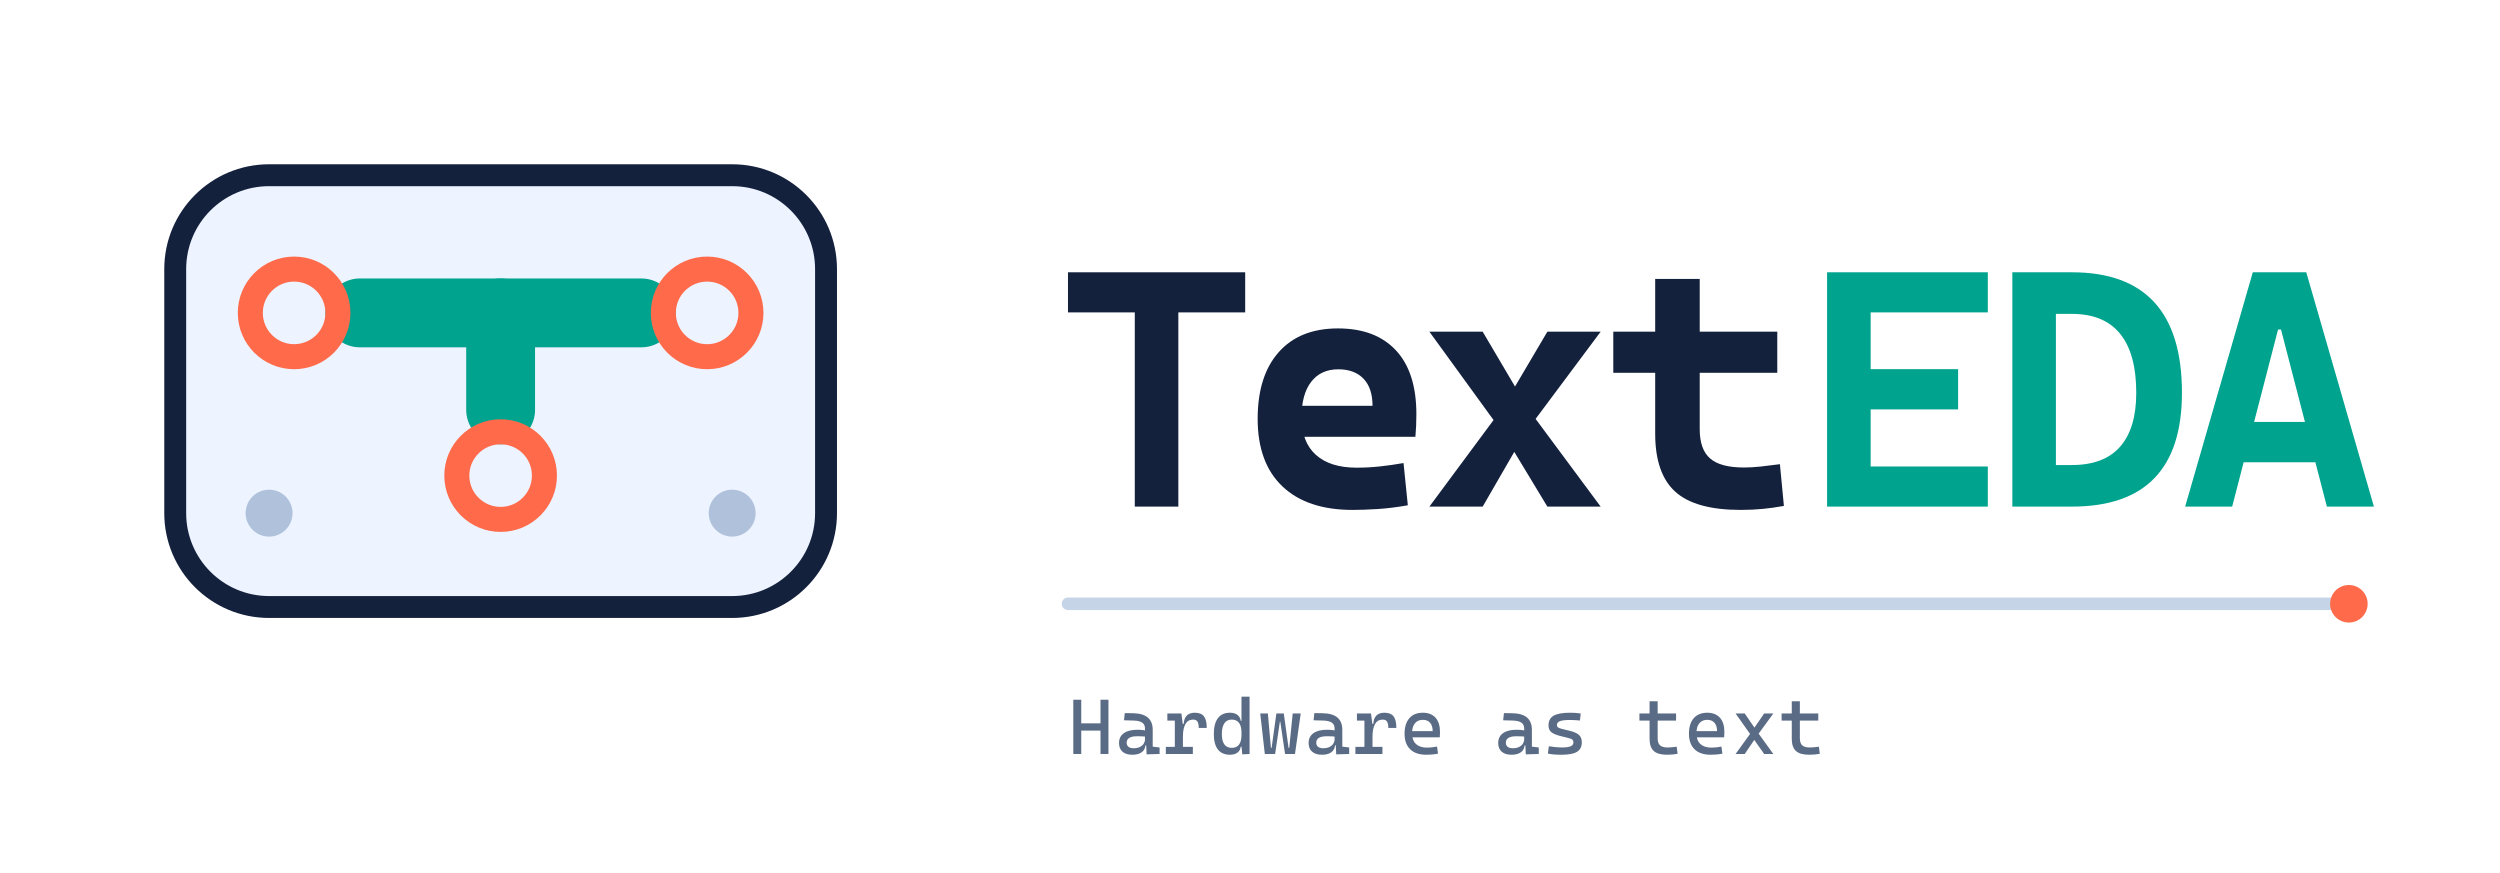
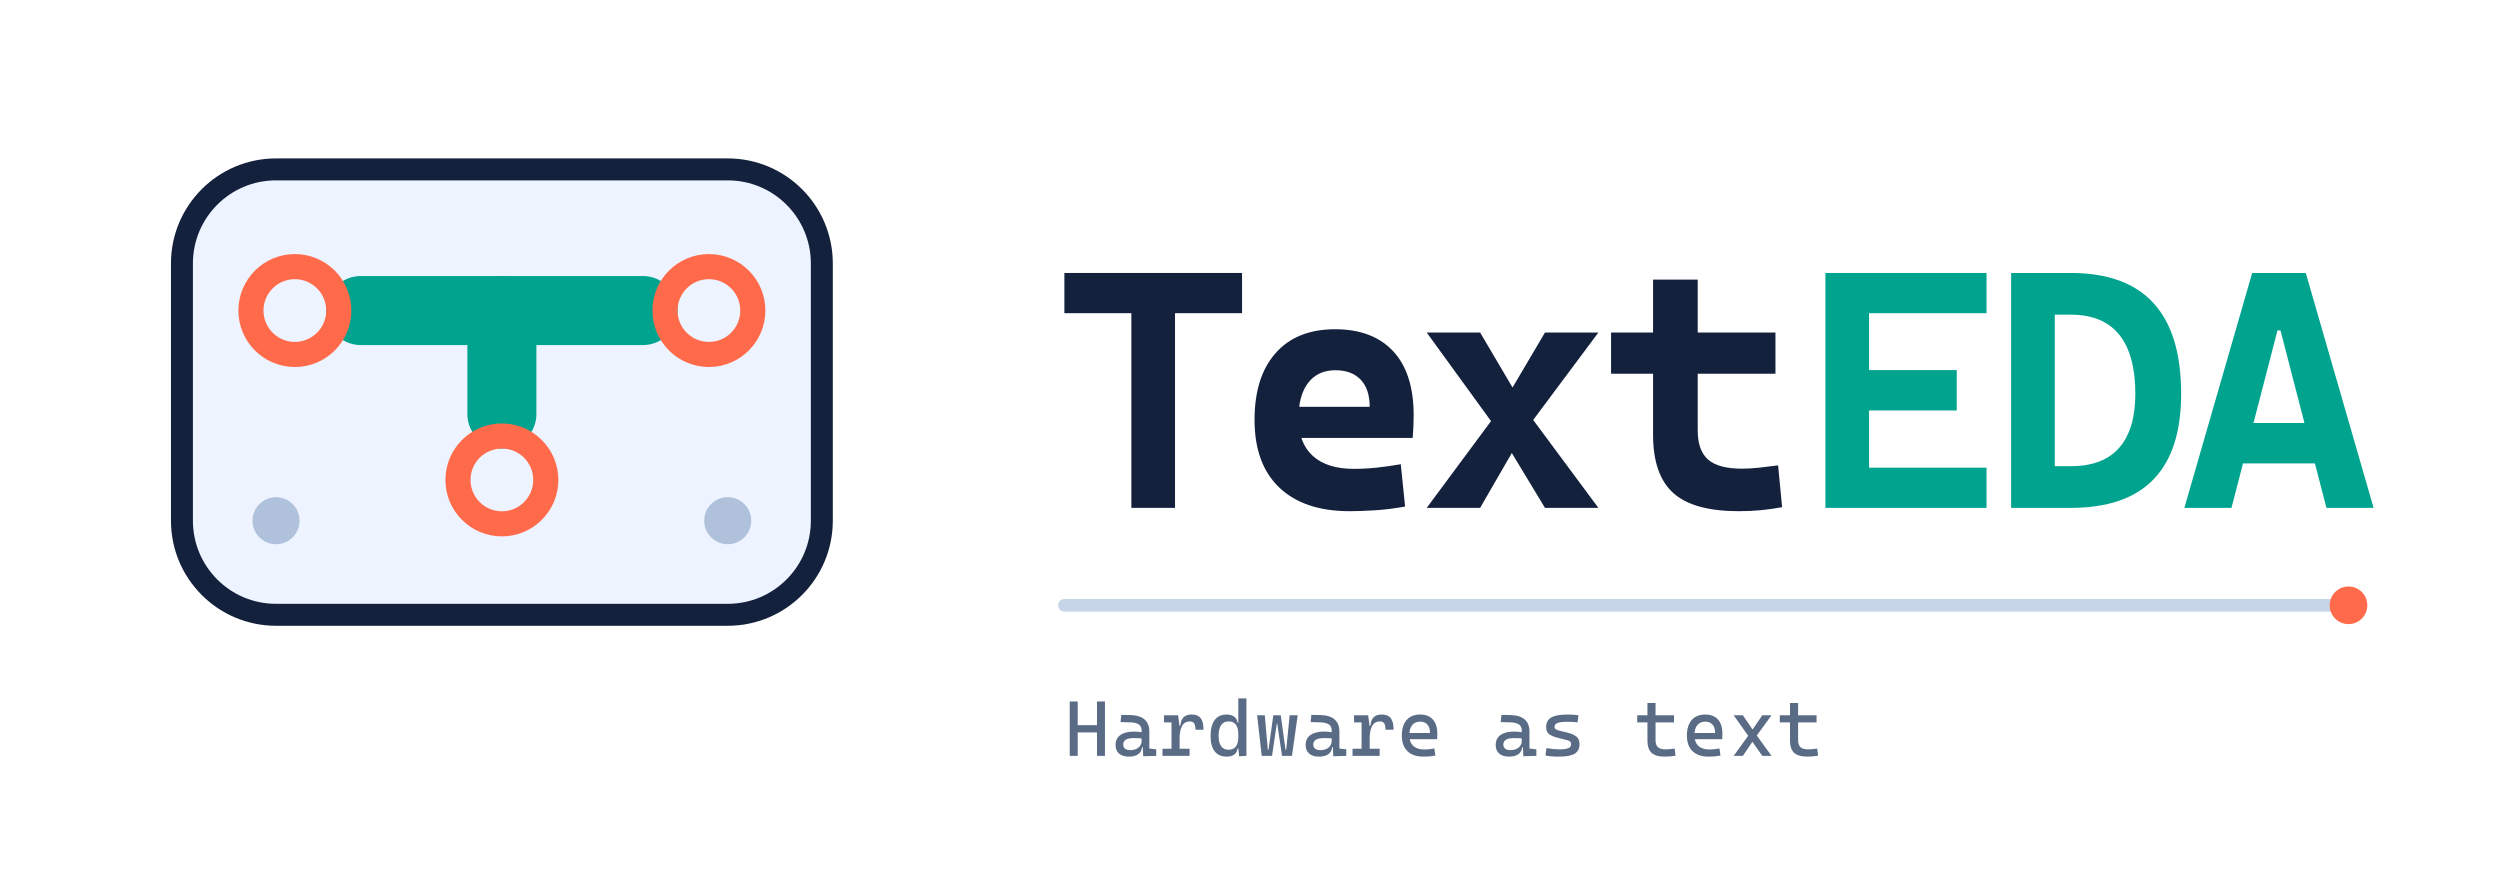
- <svg xmlns="http://www.w3.org/2000/svg" viewBox="0 0 799 279" width="799" height="279" role="img" aria-label="TextEDA logo">
-   <rect x="56.00" y="56.00" width="208.00" height="138.00" rx="30.00" fill="#EDF3FF" stroke="#14213D" stroke-width="7.00" />
-   <path d="M115.00 100.00 L205.00 100.00" fill="none" stroke="#00A38E" stroke-width="22.00" stroke-linecap="round" />
-   <path d="M160.00 100.00 L160.00 131.00" fill="none" stroke="#00A38E" stroke-width="22.00" stroke-linecap="round" />
-   <circle cx="94.00" cy="100.00" r="14.00" fill="none" stroke="#FF6B4A" stroke-width="8.00" />
-   <circle cx="226.00" cy="100.00" r="14.00" fill="none" stroke="#FF6B4A" stroke-width="8.00" />
-   <circle cx="160.00" cy="152.00" r="14.00" fill="none" stroke="#FF6B4A" stroke-width="8.00" />
-   <circle cx="86.00" cy="164.00" r="7.50" fill="#B0C2DB" />
-   <circle cx="234.00" cy="164.00" r="7.50" fill="#B0C2DB" />
-   <g transform="translate(338.00 161.91) scale(1.08)">
+ <svg xmlns="http://www.w3.org/2000/svg" viewBox="0 0 797 279" width="797" height="279" role="img" aria-label="TextEDA logo">
+   <rect x="58.00" y="54.00" width="204.00" height="142.00" rx="30.00" fill="#EDF3FF" stroke="#14213D" stroke-width="7.00" />
+   <path d="M115.00 99.00 L205.00 99.00" fill="none" stroke="#00A38E" stroke-width="22.00" stroke-linecap="round" />
+   <path d="M160.00 99.00 L160.00 132.00" fill="none" stroke="#00A38E" stroke-width="22.00" stroke-linecap="round" />
+   <circle cx="94.00" cy="99.00" r="14.00" fill="none" stroke="#FF6B4A" stroke-width="8.00" />
+   <circle cx="226.00" cy="99.00" r="14.00" fill="none" stroke="#FF6B4A" stroke-width="8.00" />
+   <circle cx="160.00" cy="153.00" r="14.00" fill="none" stroke="#FF6B4A" stroke-width="8.00" />
+   <circle cx="88.00" cy="166.00" r="7.50" fill="#B0C2DB" />
+   <circle cx="232.00" cy="166.00" r="7.50" fill="#B0C2DB" />
+   <g transform="translate(336.00 161.91) scale(1.08)">
    <path d="M22.85 0.00 L22.85 -69.34 L35.74 -69.34 L35.74 0.00 Z M3.08 -57.47 L3.08 -69.34 L55.52 -69.34 L55.52 -57.47 Z" fill="#14213D" />
    <path d="M 87.29 0.98 Q 73.86 0.98 66.54 -5.98 Q 59.21 -12.94 59.21 -25.98 Q 59.21 -38.67 65.44 -45.70 Q 71.66 -52.73 82.99 -52.73 Q 94.08 -52.73 100.13 -46.24 Q 106.18 -39.75 106.18 -27.34 Q 106.18 -23.83 105.89 -20.65 L 67.90 -20.65 L 67.90 -29.83 L 93.20 -29.83 Q 93.20 -35.06 90.54 -37.84 Q 87.87 -40.63 83.09 -40.63 Q 77.91 -40.63 75.06 -36.94 Q 72.20 -33.25 72.20 -26.46 Q 72.20 -19.14 76.42 -15.33 Q 80.65 -11.52 88.46 -11.52 Q 91.98 -11.52 95.39 -11.89 Q 98.81 -12.26 102.38 -12.89 L 103.65 -0.39 Q 98.67 0.49 94.56 0.73 Q 90.46 0.98 87.29 0.98 Z" fill="#14213D" />
    <path d="M 110.03 0.00 L 131.46 -28.91 L 144.94 -51.76 L 160.71 -51.76 L 138.49 -21.97 L 125.80 0.00 Z M 144.94 0.00 L 131.66 -21.97 L 110.03 -51.76 L 125.80 -51.76 L 139.27 -28.91 L 160.71 0.00 Z" fill="#14213D" />
    <path d="M 202.14 0.98 Q 188.76 0.98 182.81 -4.39 Q 176.85 -9.77 176.85 -21.58 L 176.85 -28.32 L 190.03 -28.32 L 190.03 -22.85 Q 190.03 -16.94 193.09 -14.26 Q 196.14 -11.57 203.12 -11.57 Q 205.37 -11.57 207.93 -11.84 Q 210.49 -12.11 213.76 -12.55 L 214.94 -0.20 Q 211.71 0.39 208.66 0.68 Q 205.61 0.98 202.14 0.98 Z M 176.85 -25.24 L 176.85 -67.38 L 190.03 -67.38 L 190.03 -25.24 Z M 164.45 -39.60 L 164.45 -51.76 L 212.98 -51.76 L 212.98 -39.60 Z" fill="#14213D" />
  </g>
-   <g transform="translate(576.40 161.91) scale(1.08)">
+   <g transform="translate(574.40 161.91) scale(1.08)">
    <path d="M6.98 0.00 L6.98 -69.34 L19.87 -69.34 L19.87 0.00 Z M6.98 0.00 L6.98 -11.87 L54.54 -11.87 L54.54 0.00 Z M6.98 -28.76 L6.98 -40.67 L45.75 -40.67 L45.75 -28.76 Z M6.98 -57.47 L6.98 -69.34 L54.54 -69.34 L54.54 -57.47 Z" fill="#00A38E" />
    <path d="M 74.00 0.00 L 74.00 -12.30 L 79.42 -12.30 Q 88.94 -12.30 93.71 -17.75 Q 98.47 -23.19 98.47 -33.69 Q 98.47 -45.21 93.71 -51.12 Q 88.94 -57.03 79.42 -57.03 L 74.20 -57.03 L 73.03 -69.34 L 79.42 -69.34 Q 111.99 -69.34 111.99 -33.69 Q 111.99 0.00 79.42 0.00 Z M 61.80 0.00 L 61.80 -69.34 L 74.69 -69.34 L 74.69 0.00 Z" fill="#00A38E" />
    <path d="M 112.94 0.00 L 132.96 -69.34 L 148.78 -69.34 L 168.80 0.00 L 154.88 0.00 L 141.31 -52.39 L 140.43 -52.39 L 126.85 0.00 Z M 123.04 -13.13 L 123.04 -25.05 L 158.20 -25.05 L 158.20 -13.13 Z" fill="#00A38E" />
  </g>
-   <path d="M341.32 192.97 L744.70 192.97" fill="none" stroke="#C6D4E8" stroke-width="4" stroke-linecap="round" />
-   <circle cx="750.70" cy="192.97" r="6" fill="#FF6B4A" />
-   <g transform="translate(341.32 240.97) scale(0.25)">
+   <path d="M339.32 192.97 L742.70 192.97" fill="none" stroke="#C6D4E8" stroke-width="4" stroke-linecap="round" />
+   <circle cx="748.70" cy="192.97" r="6" fill="#FF6B4A" />
+   <g transform="translate(339.32 240.97) scale(0.25)">
    <path d="M41.60 0.00 L41.60 -69.34 L51.76 -69.34 L51.76 0.00 Z M6.84 0.00 L6.84 -69.34 L16.99 -69.34 L16.99 0.00 Z M8.89 -29.88 L8.89 -39.16 L49.95 -39.16 L49.95 -29.88 Z" fill="#5A6B85" />
    <path d="M 100.53 0.49 L 99.85 -14.84 L 98.48 -19.14 L 98.48 -32.52 Q 98.48 -37.70 94.84 -40.11 Q 91.21 -42.53 84.03 -42.72 L 71.63 -43.07 L 72.60 -52.25 L 83.05 -52.10 Q 95.89 -51.90 102.12 -46.56 Q 108.34 -41.21 108.34 -30.96 L 108.34 -9.38 L 117.13 -8.30 L 117.13 0.00 Z M 82.27 0.98 Q 74.16 0.98 69.72 -2.93 Q 65.28 -6.84 65.28 -13.96 Q 65.28 -22.17 71.41 -26.56 Q 77.53 -30.96 88.72 -30.96 Q 93.35 -30.96 96.99 -30.40 Q 100.63 -29.83 103.46 -28.71 L 101.31 -21.68 Q 98.04 -22.41 94.92 -22.53 Q 91.79 -22.66 88.52 -22.66 Q 75.04 -22.66 75.04 -14.45 Q 75.04 -11.04 77.36 -9.18 Q 79.68 -7.32 83.93 -7.32 Q 88.76 -7.32 92.01 -8.98 Q 95.26 -10.64 96.87 -13.23 Q 98.48 -15.82 98.48 -18.55 L 98.48 -24.22 L 101.51 -10.94 L 97.41 -10.94 L 99.07 -12.50 Q 99.07 -8.01 96.99 -5.00 Q 94.92 -2.00 91.16 -0.51 Q 87.40 0.98 82.27 0.98 Z" fill="#5A6B85" />
    <path d="M 146.97 -22.27 L 143.94 -38.48 L 147.95 -38.48 Q 148.83 -52.73 162.21 -52.73 Q 170.21 -52.73 173.83 -48.14 Q 177.44 -43.55 177.44 -33.30 L 167.19 -33.30 Q 167.19 -38.96 165.50 -41.46 Q 163.82 -43.95 160.06 -43.95 Q 153.47 -43.95 150.22 -38.31 Q 146.97 -32.67 146.97 -22.27 Z M 125.10 0.00 L 125.10 -9.08 L 159.67 -9.08 L 159.67 0.00 Z M 136.62 0.00 L 136.62 -51.76 L 145.02 -51.76 L 146.97 -36.91 L 146.97 0.00 Z M 127.05 -42.68 L 127.05 -51.76 L 144.33 -51.76 L 145.31 -42.68 Z" fill="#5A6B85" />
    <path d="M 207.12 0.98 Q 196.97 0.98 191.72 -5.71 Q 186.47 -12.40 186.47 -25.39 Q 186.47 -38.87 191.72 -45.80 Q 196.97 -52.73 207.12 -52.73 Q 212.93 -52.73 216.57 -50.00 Q 220.21 -47.27 220.84 -42.38 L 224.85 -42.38 L 221.82 -27.64 Q 221.82 -35.64 218.67 -39.79 Q 215.52 -43.95 209.42 -43.95 Q 203.17 -43.95 199.94 -39.26 Q 196.72 -34.57 196.72 -25.39 Q 196.72 -16.70 199.94 -12.26 Q 203.17 -7.81 209.42 -7.81 Q 215.52 -7.81 218.67 -11.96 Q 221.82 -16.11 221.82 -24.12 L 225.33 -9.38 L 220.84 -9.38 Q 220.35 -4.49 216.72 -1.76 Q 213.08 0.98 207.12 0.98 Z M 222.89 0.49 L 221.82 -9.67 L 221.82 -73.24 L 232.17 -73.24 L 232.17 0.00 Z" fill="#5A6B85" />
    <path d="M 277.53 0.00 L 271.48 -41.11 L 270.69 -41.11 L 266.44 -51.76 L 275.92 -51.76 L 282.02 -7.81 L 282.90 -7.81 L 287.30 -51.76 L 297.56 -51.76 L 290.23 0.00 Z M 251.66 0.00 L 245.79 -51.76 L 255.56 -51.76 L 259.46 -7.81 L 260.35 -7.81 L 266.44 -51.76 L 275.92 -51.76 L 271.57 -41.11 L 270.89 -41.11 L 264.83 0.00 Z" fill="#5A6B85" />
    <path d="M 342.91 0.49 L 342.23 -14.84 L 340.86 -19.14 L 340.86 -32.52 Q 340.86 -37.70 337.22 -40.11 Q 333.59 -42.53 326.41 -42.72 L 314.01 -43.07 L 314.98 -52.25 L 325.43 -52.10 Q 338.27 -51.90 344.50 -46.56 Q 350.72 -41.21 350.72 -30.96 L 350.72 -9.38 L 359.51 -8.30 L 359.51 0.00 Z M 324.65 0.98 Q 316.54 0.98 312.10 -2.93 Q 307.66 -6.84 307.66 -13.96 Q 307.66 -22.17 313.79 -26.56 Q 319.91 -30.96 331.10 -30.96 Q 335.73 -30.96 339.37 -30.40 Q 343.01 -29.83 345.84 -28.71 L 343.69 -21.68 Q 340.42 -22.41 337.30 -22.53 Q 334.17 -22.66 330.90 -22.66 Q 317.42 -22.66 317.42 -14.45 Q 317.42 -11.04 319.74 -9.18 Q 322.06 -7.32 326.31 -7.32 Q 331.14 -7.32 334.39 -8.98 Q 337.64 -10.64 339.25 -13.23 Q 340.86 -15.82 340.86 -18.55 L 340.86 -24.22 L 343.89 -10.94 L 339.79 -10.94 L 341.45 -12.50 Q 341.45 -8.01 339.37 -5.00 Q 337.30 -2.00 333.54 -0.51 Q 329.78 0.98 324.65 0.98 Z" fill="#5A6B85" />
    <path d="M 389.34 -22.27 L 386.31 -38.48 L 390.32 -38.48 Q 391.20 -52.73 404.58 -52.73 Q 412.58 -52.73 416.20 -48.14 Q 419.81 -43.55 419.81 -33.30 L 409.56 -33.30 Q 409.56 -38.96 407.87 -41.46 Q 406.19 -43.95 402.43 -43.95 Q 395.84 -43.95 392.59 -38.31 Q 389.34 -32.67 389.34 -22.27 Z M 367.47 0.00 L 367.47 -9.08 L 402.04 -9.08 L 402.04 0.00 Z M 378.99 0.00 L 378.99 -51.76 L 387.39 -51.76 L 389.34 -36.91 L 389.34 0.00 Z M 369.42 -42.68 L 369.42 -51.76 L 386.70 -51.76 L 387.68 -42.68 Z" fill="#5A6B85" />
    <path d="M 457.95 0.98 Q 444.72 0.98 437.51 -5.98 Q 430.31 -12.94 430.31 -25.98 Q 430.31 -38.67 436.42 -45.70 Q 442.52 -52.73 453.65 -52.73 Q 464.15 -52.73 469.89 -46.39 Q 475.62 -40.04 475.62 -27.93 Q 475.62 -24.37 475.33 -21.29 L 439.00 -21.29 L 439.00 -29.20 L 466.25 -29.20 Q 466.25 -36.18 462.93 -39.92 Q 459.61 -43.65 453.75 -43.65 Q 447.16 -43.65 443.52 -39.16 Q 439.88 -34.67 439.88 -26.46 Q 439.88 -17.48 444.89 -12.79 Q 449.89 -8.11 459.12 -8.11 Q 462.34 -8.11 465.47 -8.47 Q 468.59 -8.84 471.82 -9.47 L 473.09 -0.39 Q 468.50 0.49 464.69 0.73 Q 460.88 0.98 457.95 0.98 Z" fill="#5A6B85" />
    <path d="M 585.28 0.49 L 584.60 -14.84 L 583.23 -19.14 L 583.23 -32.52 Q 583.23 -37.70 579.59 -40.11 Q 575.96 -42.53 568.78 -42.72 L 556.38 -43.07 L 557.35 -52.25 L 567.80 -52.10 Q 580.64 -51.90 586.87 -46.56 Q 593.09 -41.21 593.09 -30.96 L 593.09 -9.38 L 601.88 -8.30 L 601.88 0.00 Z M 567.02 0.98 Q 558.91 0.98 554.47 -2.93 Q 550.03 -6.84 550.03 -13.96 Q 550.03 -22.17 556.16 -26.56 Q 562.28 -30.96 573.47 -30.96 Q 578.10 -30.96 581.74 -30.40 Q 585.38 -29.83 588.21 -28.71 L 586.06 -21.68 Q 582.79 -22.41 579.67 -22.53 Q 576.54 -22.66 573.27 -22.66 Q 559.79 -22.66 559.79 -14.45 Q 559.79 -11.04 562.11 -9.18 Q 564.43 -7.32 568.68 -7.32 Q 573.51 -7.32 576.76 -8.98 Q 580.01 -10.64 581.62 -13.23 Q 583.23 -15.82 583.23 -18.55 L 583.23 -24.22 L 586.26 -10.94 L 582.16 -10.94 L 583.82 -12.50 Q 583.82 -8.01 581.74 -5.00 Q 579.67 -2.00 575.91 -0.51 Q 572.15 0.98 567.02 0.98 Z" fill="#5A6B85" />
    <path d="M 631.23 0.98 Q 625.37 0.98 621.20 0.63 Q 617.02 0.29 613.56 -0.49 L 614.73 -9.86 Q 619.86 -9.08 623.79 -8.69 Q 627.72 -8.30 631.23 -8.30 Q 639.09 -8.30 642.63 -9.84 Q 646.17 -11.38 646.17 -14.75 Q 646.17 -17.09 644.93 -18.24 Q 643.68 -19.38 641.10 -20.02 L 629.18 -23.05 Q 621.52 -25.00 617.93 -27.88 Q 614.34 -30.76 614.34 -36.62 Q 614.34 -45.12 620.86 -48.93 Q 627.38 -52.73 641.88 -52.73 Q 645.64 -52.73 648.88 -52.51 Q 652.13 -52.29 655.55 -51.76 L 654.48 -42.77 Q 650.52 -43.16 647.49 -43.31 Q 644.47 -43.46 641.58 -43.46 Q 632.89 -43.46 628.99 -41.97 Q 625.08 -40.48 625.08 -37.11 Q 625.08 -34.86 626.69 -33.86 Q 628.30 -32.86 631.62 -32.03 L 641.19 -29.69 Q 649.35 -27.73 653.13 -24.46 Q 656.92 -21.19 656.92 -14.94 Q 656.92 -6.59 650.81 -2.81 Q 644.71 0.98 631.23 0.98 Z" fill="#5A6B85" />
    <path d="M 765.79 0.98 Q 754.02 0.98 748.78 -3.91 Q 743.53 -8.79 743.53 -19.53 L 743.53 -28.32 L 753.88 -28.32 L 753.88 -20.02 Q 753.88 -13.87 756.88 -11.08 Q 759.88 -8.30 766.77 -8.30 Q 769.22 -8.30 771.95 -8.57 Q 774.68 -8.84 778.20 -9.28 L 779.38 -0.20 Q 775.96 0.39 772.71 0.68 Q 769.46 0.98 765.79 0.98 Z M 743.53 -24.41 L 743.53 -67.38 L 753.88 -67.38 L 753.88 -24.41 Z M 730.54 -42.68 L 730.54 -51.76 L 777.41 -51.76 L 777.41 -42.68 Z" fill="#5A6B85" />
    <path d="M 821.51 0.98 Q 808.28 0.98 801.07 -5.98 Q 793.87 -12.94 793.87 -25.98 Q 793.87 -38.67 799.98 -45.70 Q 806.08 -52.73 817.21 -52.73 Q 827.71 -52.73 833.45 -46.39 Q 839.18 -40.04 839.18 -27.93 Q 839.18 -24.37 838.89 -21.29 L 802.56 -21.29 L 802.56 -29.20 L 829.81 -29.20 Q 829.81 -36.18 826.49 -39.92 Q 823.17 -43.65 817.31 -43.65 Q 810.72 -43.65 807.08 -39.16 Q 803.44 -34.67 803.44 -26.46 Q 803.44 -17.48 808.45 -12.79 Q 813.45 -8.11 822.68 -8.11 Q 825.90 -8.11 829.03 -8.47 Q 832.15 -8.84 835.38 -9.47 L 836.65 -0.39 Q 832.06 0.49 828.25 0.73 Q 824.44 0.98 821.51 0.98 Z" fill="#5A6B85" />
    <path d="M 853.49 0.00 L 874.09 -28.52 L 890.01 -51.76 L 901.73 -51.76 L 880.34 -22.36 L 865.20 0.00 Z M 890.01 0.00 L 874.29 -22.36 L 853.49 -51.76 L 865.20 -51.76 L 881.12 -28.52 L 901.73 0.00 Z" fill="#5A6B85" />
    <path d="M 947.58 0.98 Q 935.81 0.98 930.57 -3.91 Q 925.32 -8.79 925.32 -19.53 L 925.32 -28.32 L 935.67 -28.32 L 935.67 -20.02 Q 935.67 -13.87 938.67 -11.08 Q 941.67 -8.30 948.56 -8.30 Q 951.00 -8.30 953.73 -8.57 Q 956.47 -8.84 959.98 -9.28 L 961.16 -0.20 Q 957.74 0.39 954.49 0.68 Q 951.24 0.98 947.58 0.98 Z M 925.32 -24.41 L 925.32 -67.38 L 935.67 -67.38 L 935.67 -24.41 Z M 912.33 -42.68 L 912.33 -51.76 L 959.20 -51.76 L 959.20 -42.68 Z" fill="#5A6B85" />
  </g>
</svg>
